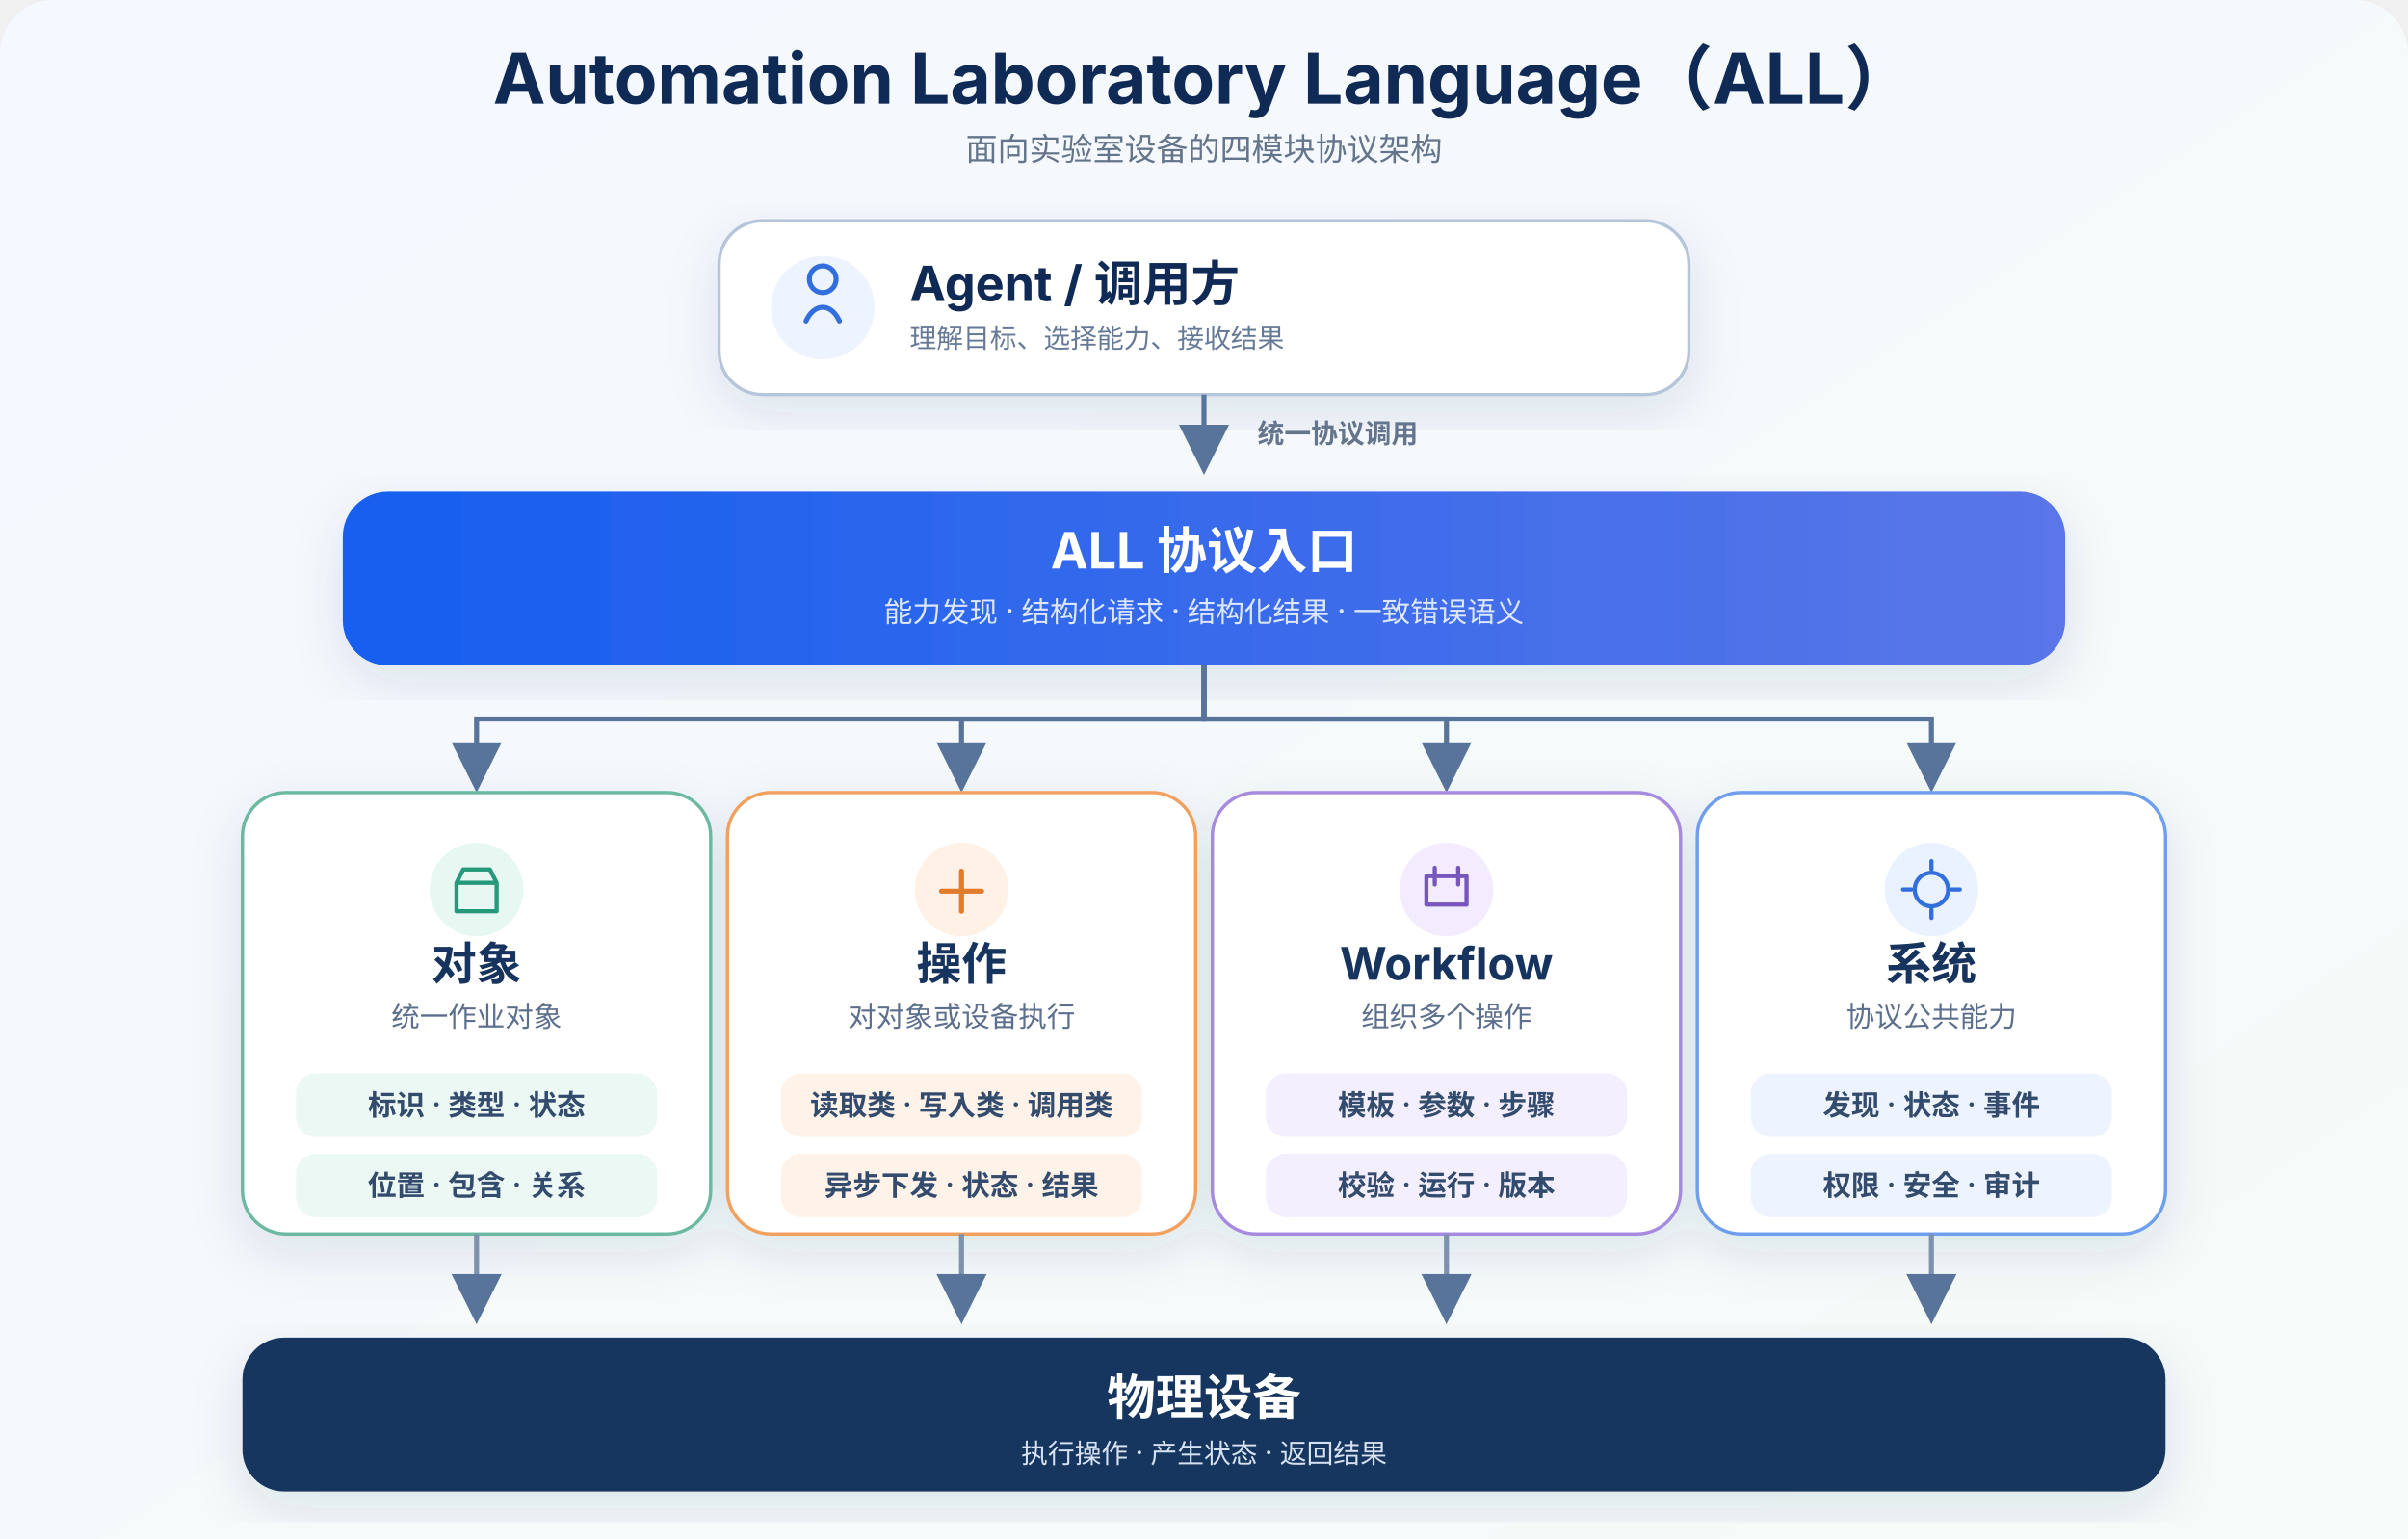
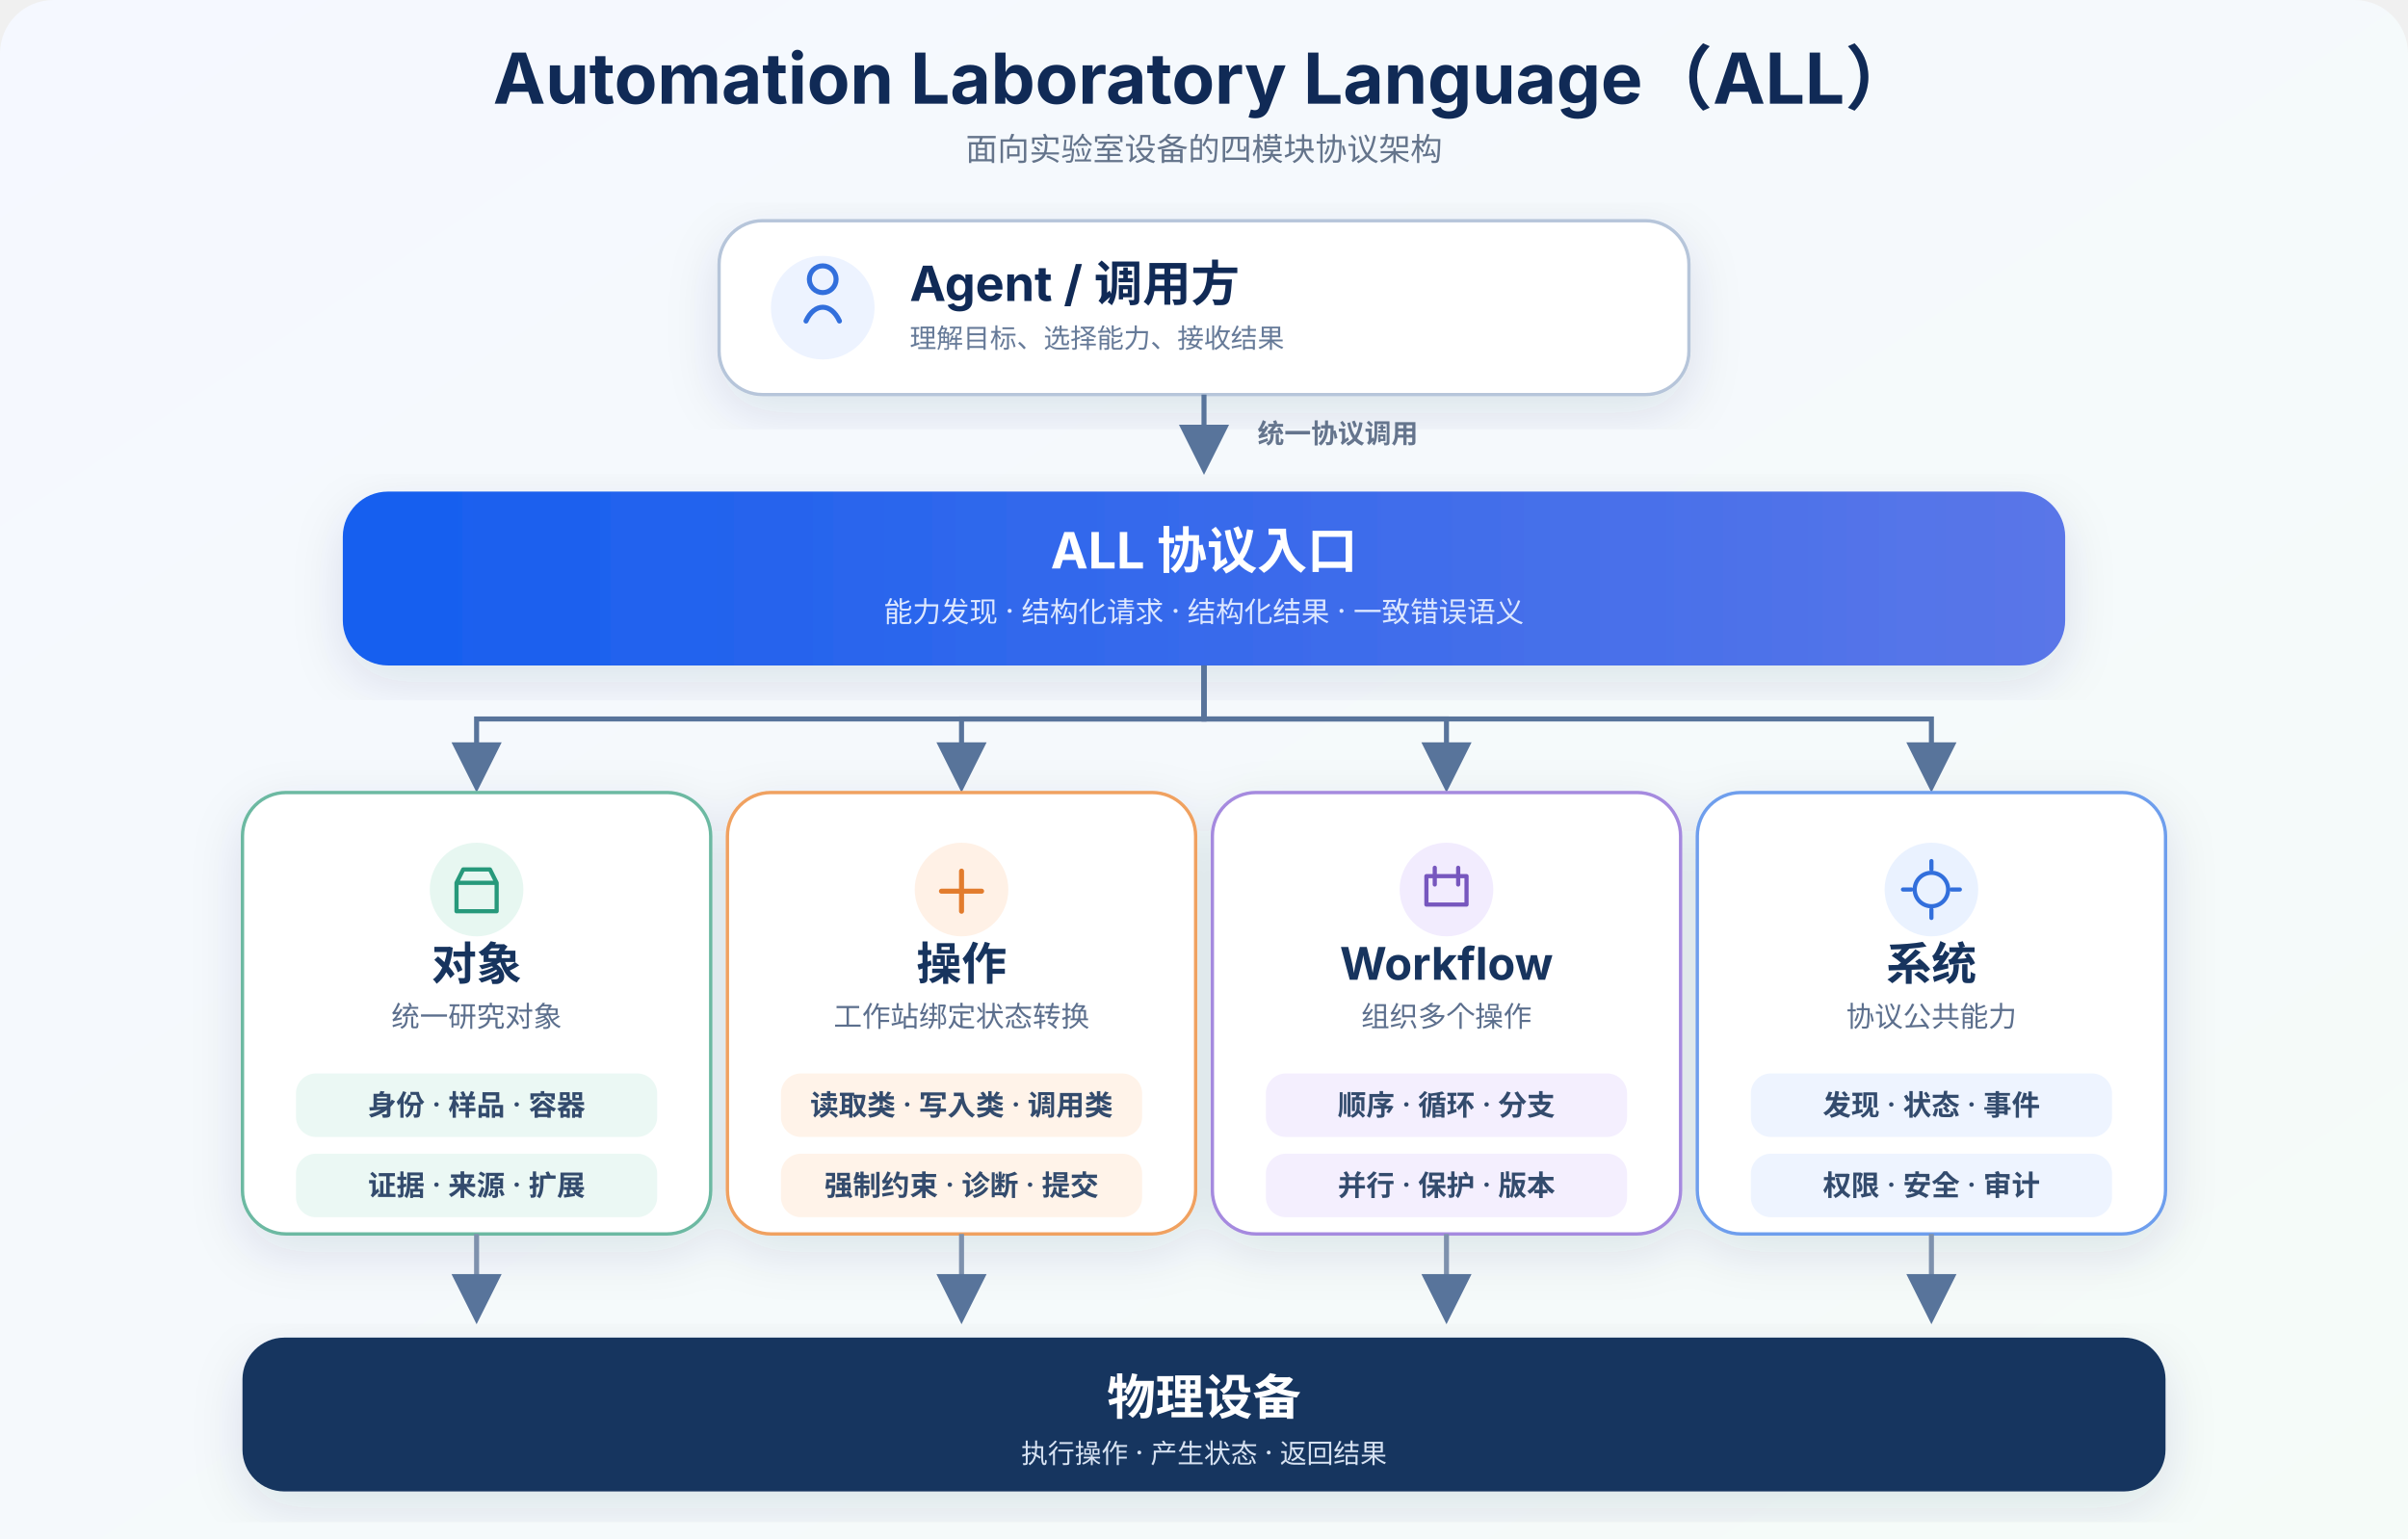
<svg xmlns="http://www.w3.org/2000/svg" width="1440" height="920" viewBox="0 0 1440 920" role="img" aria-labelledby="title desc">
  <defs>
    <linearGradient id="bg" x1="0" y1="0" x2="1" y2="1">
      <stop offset="0" stop-color="#F5F8FF" />
      <stop offset="1" stop-color="#F5FBF8" />
    </linearGradient>
    <linearGradient id="protocol" x1="0" y1="0" x2="1" y2="0">
      <stop offset="0" stop-color="#155EEF" />
      <stop offset="1" stop-color="#5A76E8" />
    </linearGradient>
    <filter id="shadow" x="-20%" y="-20%" width="140%" height="140%">
      <feDropShadow dx="0" dy="10" stdDeviation="15" flood-color="#19345E" flood-opacity="0.11" />
    </filter>
    <marker id="arrow" markerWidth="10" markerHeight="10" refX="8" refY="5" orient="auto">
      <path d="M0 0L10 5L0 10Z" fill="#58749B" />
    </marker>
    <style>
      .title{font:700 42px -apple-system,BlinkMacSystemFont,"PingFang SC","Microsoft YaHei",sans-serif;fill:#102A56}
      .subtitle{font:400 19px -apple-system,BlinkMacSystemFont,"PingFang SC","Microsoft YaHei",sans-serif;fill:#64748B}
      .layer-title{font:700 29px -apple-system,BlinkMacSystemFont,"PingFang SC","Microsoft YaHei",sans-serif;fill:#102A56}
      .layer-sub{font:500 16px -apple-system,BlinkMacSystemFont,"PingFang SC","Microsoft YaHei",sans-serif;fill:#667A98}
      .protocol-title{font:700 30px -apple-system,BlinkMacSystemFont,"PingFang SC","Microsoft YaHei",sans-serif;fill:white}
      .protocol-sub{font:500 17px -apple-system,BlinkMacSystemFont,"PingFang SC","Microsoft YaHei",sans-serif;fill:#DCE7FF}
      .card-title{font:700 27px -apple-system,BlinkMacSystemFont,"PingFang SC","Microsoft YaHei",sans-serif;fill:#17345E;text-anchor:middle}
      .card-sub{font:500 17px -apple-system,BlinkMacSystemFont,"PingFang SC","Microsoft YaHei",sans-serif;fill:#5C6F8D;text-anchor:middle}
      .chip{font:600 17px -apple-system,BlinkMacSystemFont,"PingFang SC","Microsoft YaHei",sans-serif;fill:#334B6D;text-anchor:middle}
      .arrow-label{font:600 16px -apple-system,BlinkMacSystemFont,"PingFang SC","Microsoft YaHei",sans-serif;fill:#65758D;text-anchor:middle}
    </style>
  </defs>
  <rect width="1440" height="960" rx="32" fill="url(#bg)" />
  <text class="title" x="720" y="62" text-anchor="middle">Automation Laboratory Language（ALL）</text>
  <text class="subtitle" x="720" y="96" text-anchor="middle">面向实验室设备的四模块协议架构</text>
  <g filter="url(#shadow)">
    <rect x="430" y="132" width="580" height="104" rx="26" fill="#FFFFFF" stroke="#B6C5DA" stroke-width="2" />
  </g>
  <circle cx="492" cy="184" r="31" fill="#EDF3FF" />
  <path d="M482 192c5-11 15-11 20 0M492 175a8 8 0 1 0 0-16 8 8 0 0 0 0 16Z" fill="none" stroke="#326FDC" stroke-width="3" stroke-linecap="round" />
  <text class="layer-title" x="544" y="180">Agent / 调用方</text>
  <text class="layer-sub" x="544" y="208">理解目标、选择能力、接收结果</text>
  <path d="M720 236V278" fill="none" stroke="#58749B" stroke-width="3" marker-end="url(#arrow)" />
  <text class="arrow-label" x="800" y="265">统一协议调用</text>
  <g filter="url(#shadow)">
    <rect x="205" y="294" width="1030" height="104" rx="27" fill="url(#protocol)" />
  </g>
  <text class="protocol-title" x="720" y="340" text-anchor="middle">ALL 协议入口</text>
  <text class="protocol-sub" x="720" y="372" text-anchor="middle">能力发现 · 结构化请求 · 结构化结果 · 一致错误语义</text>
  <g fill="none" stroke="#58749B" stroke-width="3" marker-end="url(#arrow)">
    <path d="M720 398V430H285V468" />
    <path d="M720 398V430H575V468" />
    <path d="M720 398V430H865V468" />
    <path d="M720 398V430H1155V468" />
  </g>
  <g filter="url(#shadow)">
    <rect x="145" y="474" width="280" height="264" rx="26" fill="#FFFFFF" stroke="#6CB9A2" stroke-width="2" />
    <rect x="435" y="474" width="280" height="264" rx="26" fill="#FFFFFF" stroke="#F0A160" stroke-width="2" />
    <rect x="725" y="474" width="280" height="264" rx="26" fill="#FFFFFF" stroke="#A58ADF" stroke-width="2" />
    <rect x="1015" y="474" width="280" height="264" rx="26" fill="#FFFFFF" stroke="#6E9EED" stroke-width="2" />
  </g>
  <g>
    <circle cx="285" cy="532" r="28" fill="#E7F7F1" />
    <path d="M273 528h24v17h-24zM277 520h16l4 8h-24z" fill="none" stroke="#27997B" stroke-width="2.5" stroke-linejoin="round" />
    <text class="card-title" x="285" y="586">对象</text>
-     <text class="card-sub" x="285" y="614">统一作业对象</text>
+     <text class="card-sub" x="285" y="614">统一研究对象</text>
    <rect x="177" y="642" width="216" height="38" rx="12" fill="#EBF8F4" />
-     <text class="chip" x="285" y="667">标识 · 类型 · 状态</text>
+     <text class="chip" x="285" y="667">身份 · 样品 · 容器</text>
    <rect x="177" y="690" width="216" height="38" rx="12" fill="#EBF8F4" />
-     <text class="chip" x="285" y="715">位置 · 包含 · 关系</text>
+     <text class="chip" x="285" y="715">证据 · 来源 · 扩展</text>
  </g>
  <g>
    <circle cx="575" cy="532" r="28" fill="#FFF1E6" />
    <path d="M563 533h24M575 521v24" fill="none" stroke="#E27C2D" stroke-width="3" stroke-linecap="round" />
    <text class="card-title" x="575" y="586">操作</text>
-     <text class="card-sub" x="575" y="614">对对象或设备执行</text>
+     <text class="card-sub" x="575" y="614">工作站绑定状态转换</text>
    <rect x="467" y="642" width="216" height="38" rx="12" fill="#FFF3E9" />
    <text class="chip" x="575" y="667">读取类 · 写入类 · 调用类</text>
    <rect x="467" y="690" width="216" height="38" rx="12" fill="#FFF3E9" />
-     <text class="chip" x="575" y="715">异步下发 · 状态 · 结果</text>
+     <text class="chip" x="575" y="715">强制约束 · 诊断 · 提交</text>
  </g>
  <g>
    <circle cx="865" cy="532" r="28" fill="#F2ECFE" />
    <path d="M853 524h24v17h-24zM858 519v10M872 519v10" fill="none" stroke="#7757BE" stroke-width="2.5" stroke-linecap="round" stroke-linejoin="round" />
    <text class="card-title" x="865" y="586">Workflow</text>
    <text class="card-sub" x="865" y="614">组织多个操作</text>
    <rect x="757" y="642" width="216" height="38" rx="12" fill="#F4EFFE" />
-     <text class="chip" x="865" y="667">模板 · 参数 · 步骤</text>
+     <text class="chip" x="865" y="667">顺序 · 循环 · 分支</text>
    <rect x="757" y="690" width="216" height="38" rx="12" fill="#F4EFFE" />
-     <text class="chip" x="865" y="715">校验 · 运行 · 版本</text>
+     <text class="chip" x="865" y="715">并行 · 保护 · 版本</text>
  </g>
  <g>
    <circle cx="1155" cy="532" r="28" fill="#EAF2FF" />
    <circle cx="1155" cy="532" r="10" fill="none" stroke="#326FDC" stroke-width="2.5" />
    <path d="M1155 515v5M1155 544v5M1138 532h5M1167 532h5" fill="none" stroke="#326FDC" stroke-width="2.5" stroke-linecap="round" />
    <text class="card-title" x="1155" y="586">系统</text>
    <text class="card-sub" x="1155" y="614">协议公共能力</text>
    <rect x="1047" y="642" width="216" height="38" rx="12" fill="#EEF4FF" />
    <text class="chip" x="1155" y="667">发现 · 状态 · 事件</text>
    <rect x="1047" y="690" width="216" height="38" rx="12" fill="#EEF4FF" />
    <text class="chip" x="1155" y="715">权限 · 安全 · 审计</text>
  </g>
  <g fill="none" stroke="#7E91AD" stroke-width="3" marker-end="url(#arrow)">
    <path d="M285 738V786" />
    <path d="M575 738V786" />
    <path d="M865 738V786" />
    <path d="M1155 738V786" />
  </g>
  <g filter="url(#shadow)">
    <rect x="145" y="800" width="1150" height="92" rx="25" fill="#17345E" />
  </g>
  <text x="720" y="846" text-anchor="middle" style="font:700 29px -apple-system,BlinkMacSystemFont,'PingFang SC','Microsoft YaHei',sans-serif;fill:white">物理设备</text>
  <text x="720" y="875" text-anchor="middle" style="font:500 16px -apple-system,BlinkMacSystemFont,'PingFang SC','Microsoft YaHei',sans-serif;fill:#D7E2F2">执行操作 · 产生状态 · 返回结果</text>
</svg>
